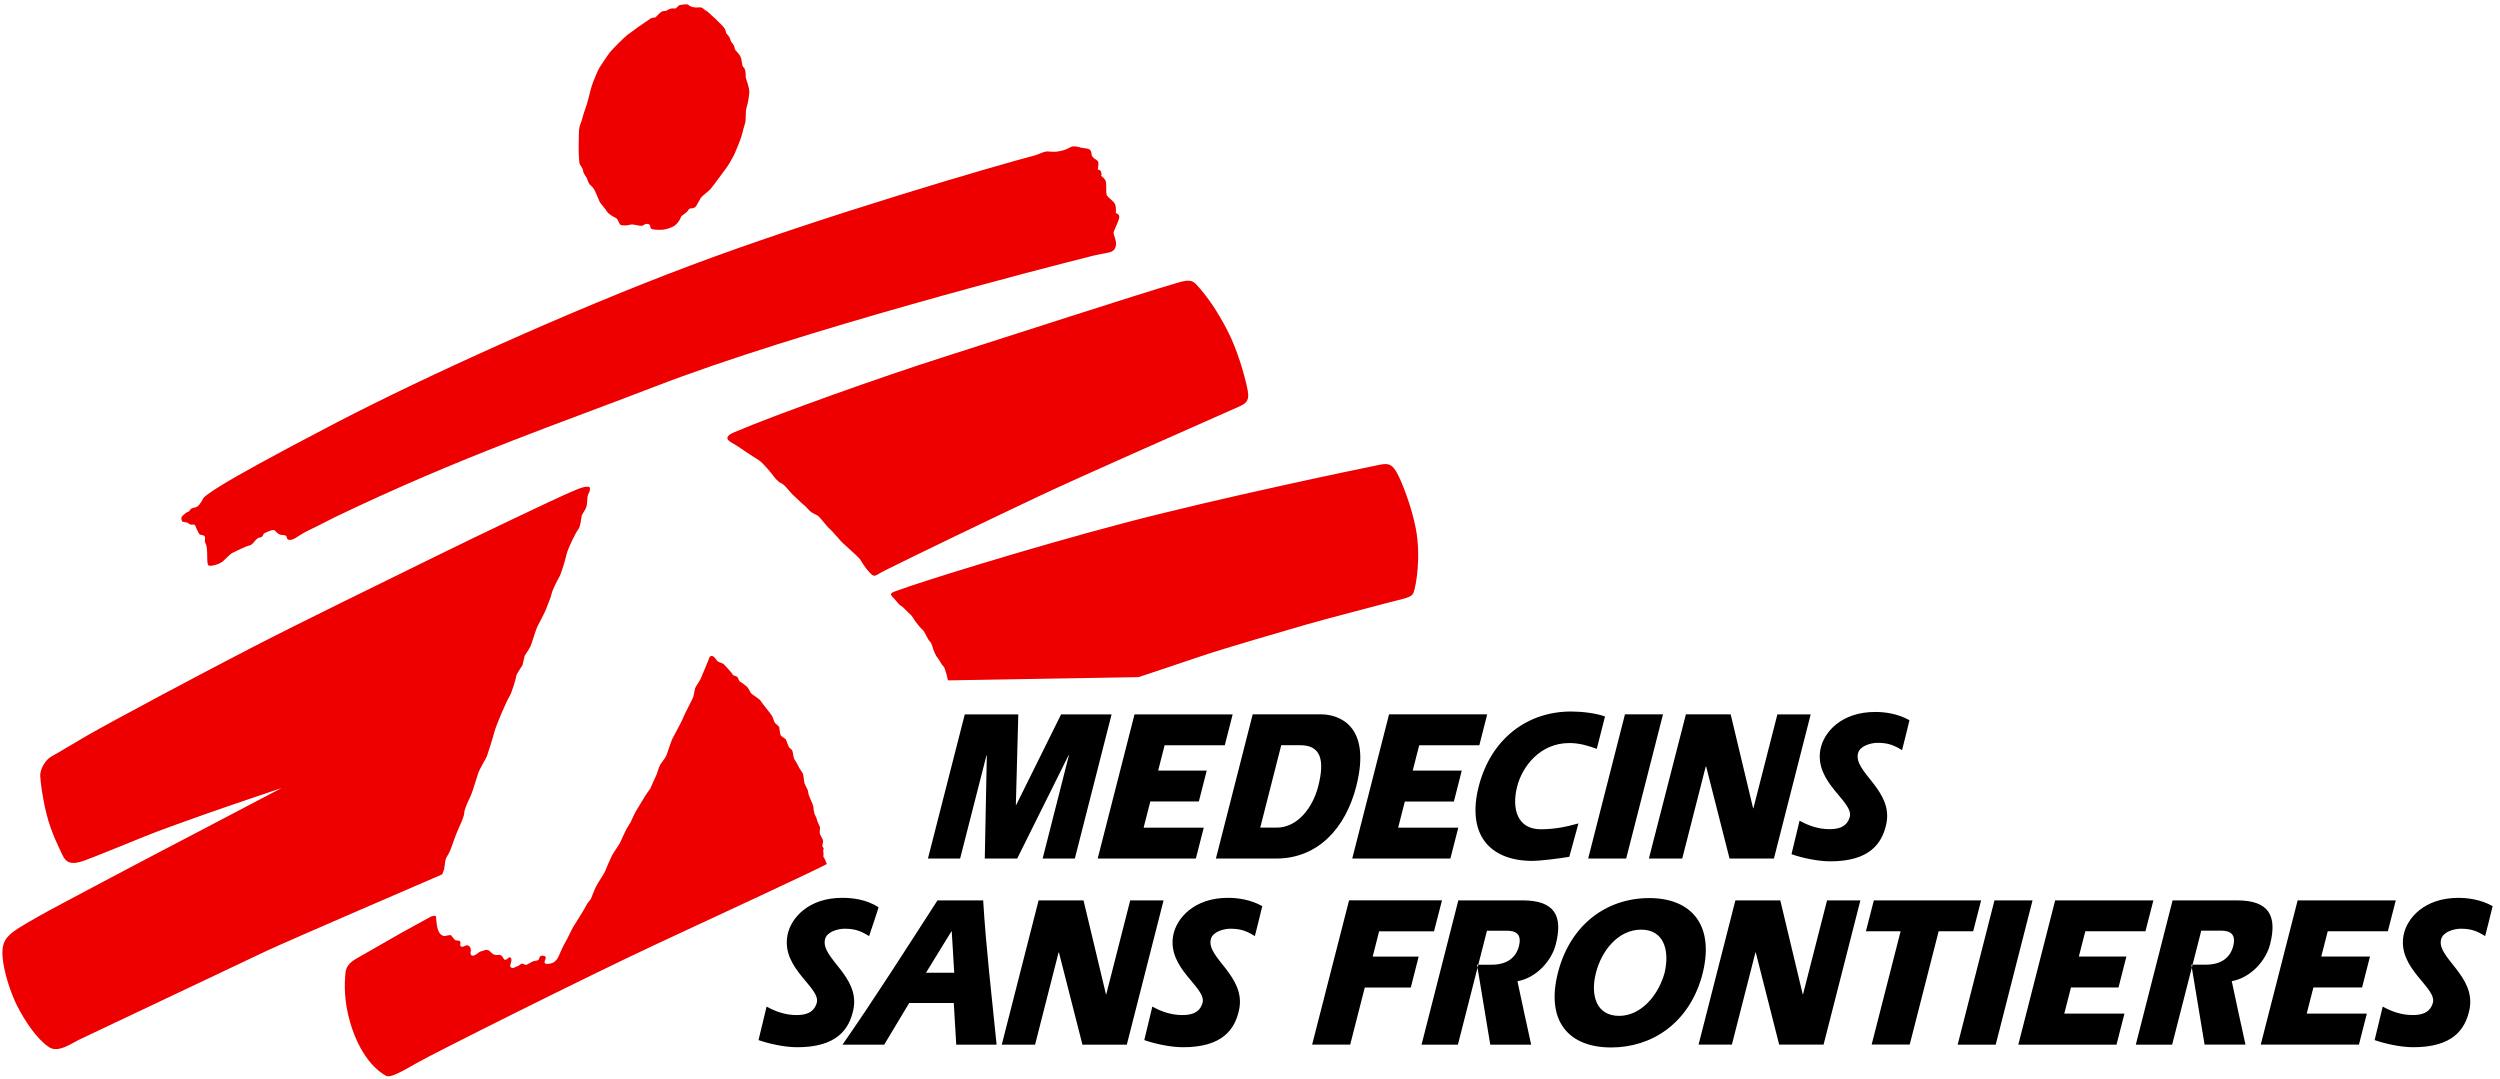
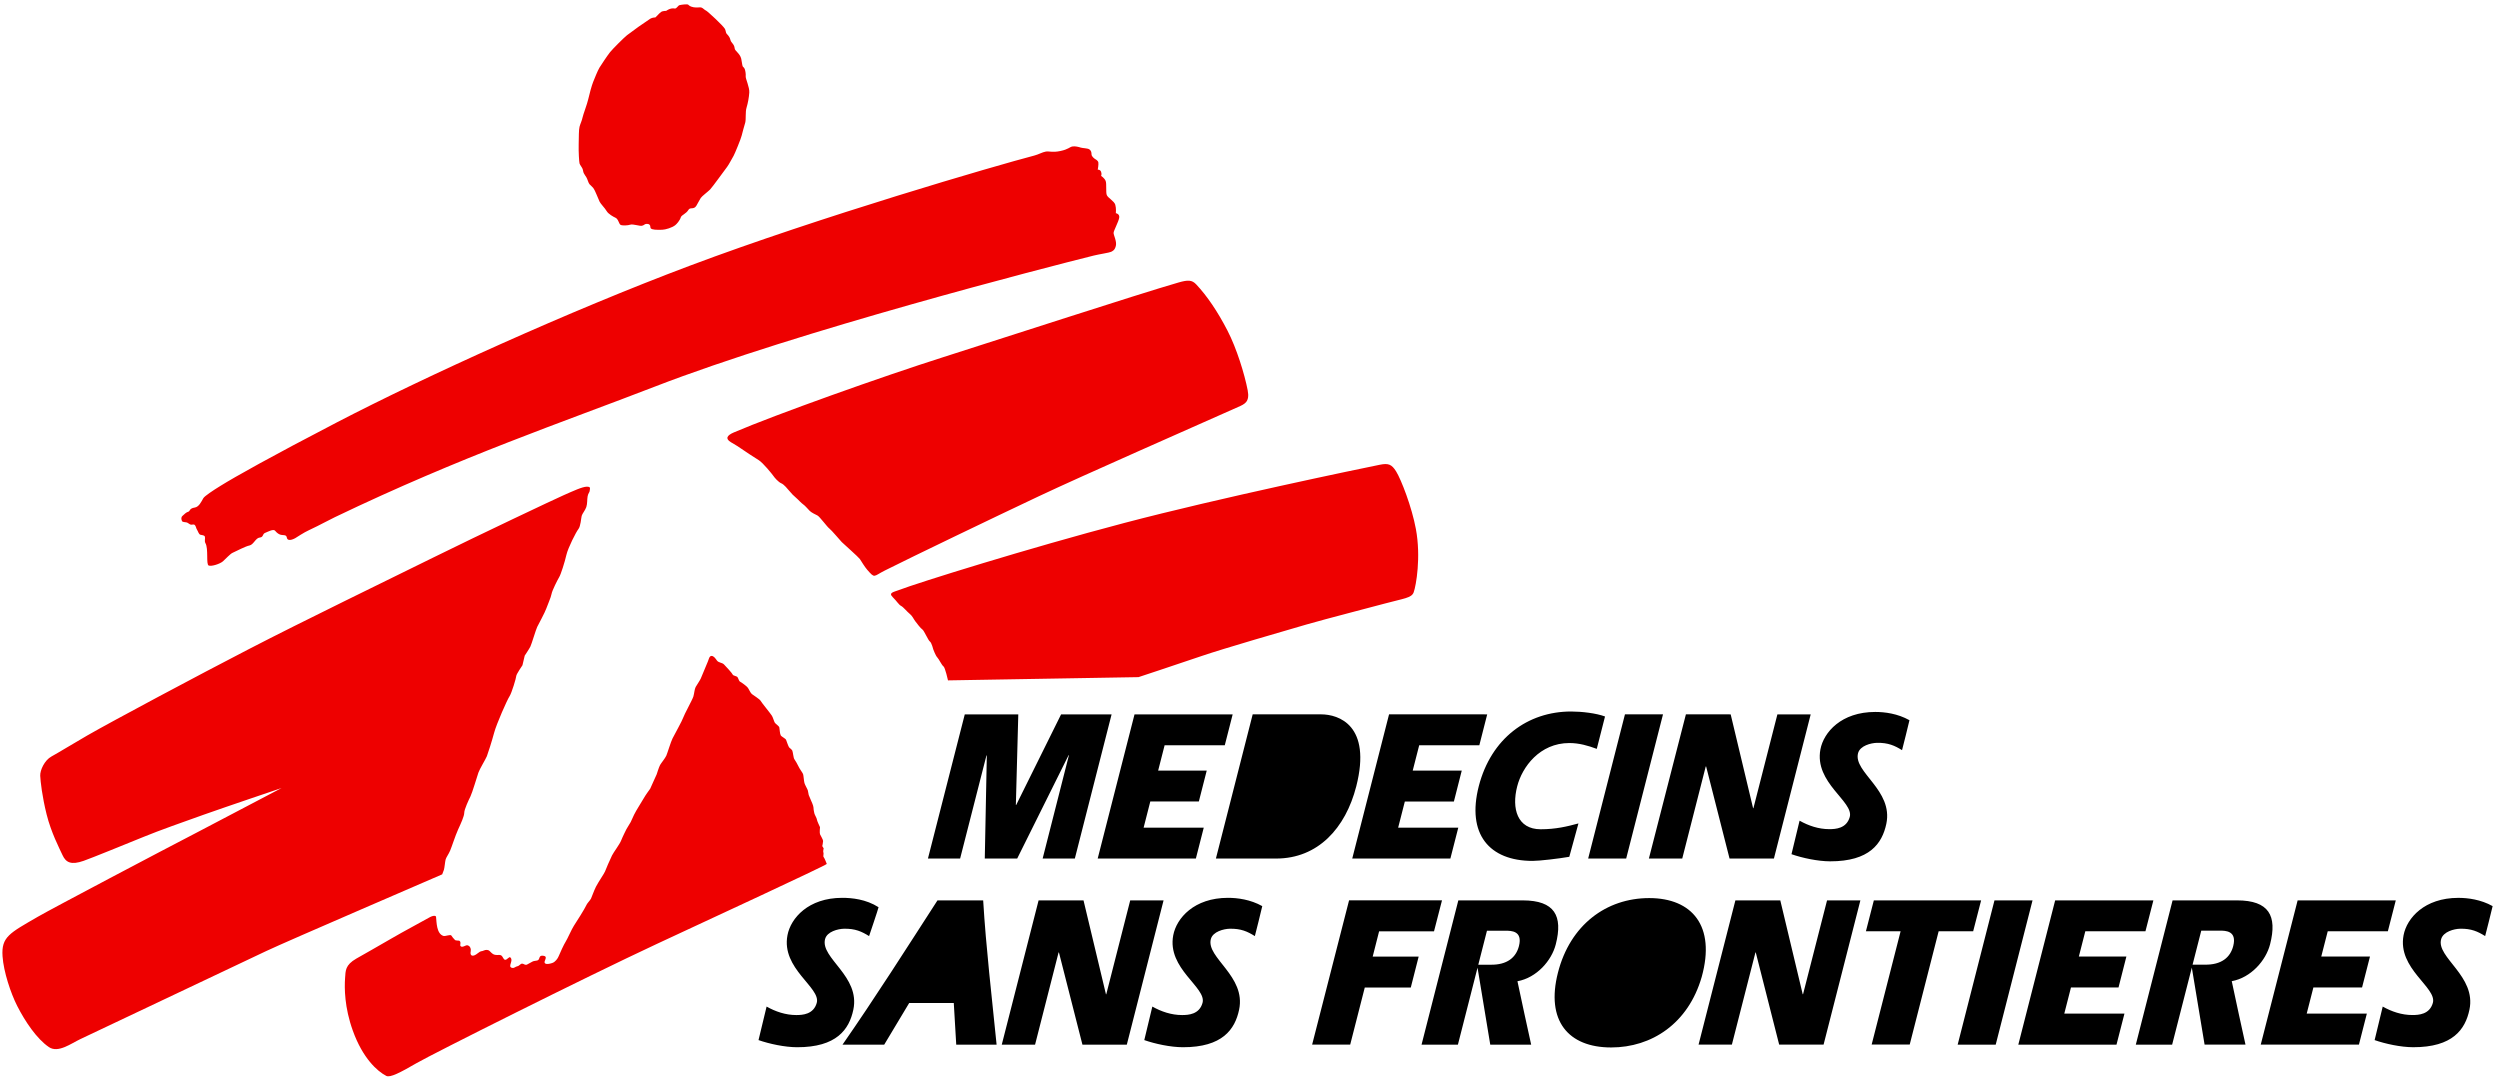
<svg xmlns="http://www.w3.org/2000/svg" width="241" height="104" viewBox="0 0 241 104">
-   <g fill="none" fill-rule="evenodd">
+   <g fill="none">
    <path fill="#E00" d="M37.75 90.463c1.016-.598 3.3-1.817 3.573-1.982.437-.261.698-.228.712-.093.055.518.04 1.61.701 1.833.19.063.685-.168.774-.036.24.358.256.293.32.398.076.13.406.056.477.123.183.166-.012.386.094.502.171.182.491-.116.653-.083.296.058.37.39.32.605-.083.351.134.62.71.143.3-.252.32-.123.579-.252.154-.076.409-.068.518.041.11.108.282.298.444.358.24.09.497-.002.644.059.225.09.231.417.422.444.189.028.383-.341.506-.228.343.323-.29.88.148 1.003.238.066.334-.122.524-.15.19-.029.3-.254.465-.254.163 0 .284.194.49.08.17-.091.304-.16.462-.253.23-.139.47-.07.603-.18.163-.13.04-.488.518-.4.493.092-.078.543.138.726.168.141.574.005.705-.04.268-.087.513-.414.602-.64.11-.273.52-1.173.681-1.415.164-.247.573-1.2.79-1.528.22-.323 1.09-1.716 1.173-1.931.08-.22.394-.519.474-.682.083-.164.26-.709.478-1.147.219-.433.817-1.306.874-1.469.053-.163.514-1.225.678-1.552.164-.327.737-1.075.874-1.43.136-.354.515-1.104.515-1.104l.409-.68s.136-.3.326-.708c.193-.41.764-1.28.929-1.581.162-.3.625-.927.625-.927l.354-.788.272-.599s.219-.709.328-.9c.108-.189.489-.653.6-.898.108-.247.435-1.337.6-1.662.163-.328.951-1.741 1.034-2.016.08-.271.898-1.743.98-2.04.082-.303.11-.71.216-.903.11-.188.438-.681.492-.817.054-.135.599-1.443.681-1.633.082-.19.137-.546.355-.546.217 0 .374.236.517.436.163.233.49.192.682.381.19.192.815.873.845.982.025.109.379.137.46.245.083.11.138.383.246.436.11.054.655.434.762.599.11.163.245.493.383.6.135.109.761.492.842.653.082.163.982 1.252 1.09 1.443.11.19.192.519.272.656.083.134.408.326.438.462.025.137.054.627.136.763.08.137.46.3.516.436.055.136.22.653.302.736.081.08.242.191.296.297.056.11.113.712.193.817.08.11.353.573.434.764.083.189.358.544.41.68.054.135.08.684.136.87.055.193.3.6.326.713.029.107.084.434.084.434l.217.518s.245.516.245.709c0 .189.054.407.081.542.029.138.246.488.246.6 0 .11.3.737.3.737s-.056.544 0 .68c.054.135.298.516.298.652 0 .137-.08.493-.08.493l.136.219s-.082.297-.027.406c.053.108-.055.356.027.436.08.082.299.658.299.658-.164.191-11.526 5.446-16.398 7.717-7.018 3.277-21.608 10.594-23.16 11.492-1.552.898-2.531 1.416-2.908 1.223-.861-.445-2.264-1.69-3.223-4.359-.812-2.25-.815-4.123-.748-5.062.053-.72-.003-1.258 1.087-1.887.38-.22 2.382-1.345 3.398-1.945zM17.545 50.227c-.058-.124-.12-.338.04-.49.161-.156.382-.364.573-.41.163-.04.09-.322.605-.396.42-.06.643-.566.834-.897.12-.212.925-.745 1.656-1.196 1.415-.88 4.841-2.805 11.245-6.133 8.465-4.397 22.347-10.71 33.993-15.088 12.532-4.714 29.528-9.659 33.231-10.626.386-.099.762-.324 1.091-.378.326-.057.653.108 1.414-.057.764-.16.872-.38 1.146-.434.273-.055.652.054.817.108.162.055.653.055.817.165.164.107.217.272.217.49 0 .216.328.435.328.435s.282.136.327.327c.042.188-.055.707-.055.707s.25-.018.325.22c.08.236 0 .38 0 .38s.33.216.436.49c.11.273 0 1.09.11 1.361.108.273.716.582.817.928.104.344.055.818.055.818s.381.053.326.432c-.054.384-.544 1.255-.544 1.473 0 .219.328.818.218 1.252-.109.438-.325.49-.454.567-.132.078-1.194.241-1.671.36-4.554 1.137-28.494 7.28-42.327 12.639-8.885 3.44-18.562 6.69-30.835 12.583-.33.16-1.131.574-1.131.574s-1.016.53-1.396.693c-.381.162-1.285.75-1.285.75s-.737.433-.818-.054c-.054-.328-.371-.179-.672-.294-.25-.096-.405-.307-.479-.381-.162-.162-.675.115-.946.226-.273.107-.13.413-.519.449-.386.035-.589.682-.98.763-.392.079-1.211.517-1.634.708-.223.099-.636.556-.926.818-.283.251-1.105.517-1.376.408-.272-.111-.003-1.615-.313-2.154-.121-.21 0-.462-.054-.625-.055-.162-.273-.136-.437-.19-.163-.056-.218-.33-.326-.492-.11-.162-.074-.343-.254-.478-.055-.043-.217.013-.33 0-.112-.013-.292-.186-.39-.21-.172-.046-.413-.02-.47-.141zm52.91-7.601c-.567-.34-.373-.658.285-.939 4.054-1.734 14.29-5.382 20.155-7.246 5.011-1.589 18.85-6.096 22.71-7.207.923-.264 1.298-.254 1.709.18 1.043 1.11 2.06 2.605 3.017 4.461.885 1.713 1.646 4.19 1.946 5.747.22 1.14-.304 1.335-.924 1.613-4.283 1.916-14.85 6.544-19.245 8.62-4.293 2.028-12.148 5.804-14.81 7.143-1.123.565-.936.798-1.7-.074-.231-.261-.601-.87-.707-1.034-.11-.166-1.581-1.472-1.746-1.635-.162-.165-.98-1.145-1.196-1.307-.221-.165-.928-1.144-1.145-1.254-.218-.108-.588-.285-.749-.447-.165-.165-.45-.506-.613-.613-.165-.111-.533-.492-.533-.492l-.503-.463-.436-.492s-.382-.487-.653-.596c-.272-.11-.653-.544-.762-.712-.11-.16-.982-1.25-1.418-1.524a47.59 47.59 0 0 1-1.701-1.116c-.22-.163-.51-.332-.982-.613zM86.046 57.55c-.421-.419.117-.479.6-.666 1.787-.689 12.45-4.026 21.735-6.47 9.248-2.432 22.637-5.209 24.623-5.61.838-.172 1.157-.043 1.582.64.492.793 1.514 3.431 1.907 5.558.5 2.698.023 5.45-.217 6.103-.202.546-.958.584-2.762 1.072-1.082.296-5.698 1.484-7.59 2.031-2.176.633-7.95 2.303-10.078 3.029-2.63.896-6.096 2.039-6.096 2.039l-18.363.313s-.273-1.237-.436-1.35c-.165-.108-.438-.708-.6-.87-.162-.165-.381-.763-.381-.763s-.163-.653-.327-.763c-.164-.109-.558-1.049-.721-1.158-.167-.109-.534-.584-.694-.803-.166-.217-.26-.49-.532-.708-.27-.219-.612-.655-.83-.763-.22-.11-.402-.444-.82-.86zm-22.21-35.402c-.523.017-.98.012-1.105-.143-.07-.09.004-.235-.122-.348-.132-.115-.388-.082-.47-.018-.082.06-.06.06-.245.122-.184.061-.878-.186-1.124-.104-.245.083-.767.107-.94.023-.178-.09-.206-.567-.51-.697-.161-.068-.674-.348-.838-.632-.164-.287-.593-.712-.683-.915-.093-.204-.233-.53-.299-.7-.063-.166-.223-.509-.324-.632-.103-.124-.242-.23-.348-.347-.108-.117-.197-.505-.307-.674-.055-.087-.18-.26-.245-.39-.065-.129-.06-.28-.122-.428-.062-.15-.246-.367-.287-.51-.04-.144-.101-1.105-.082-1.838.02-.737.003-1.386.082-1.696.076-.296.225-.572.287-.88.061-.305.449-1.306.552-1.775.1-.47.346-1.35.47-1.657.121-.306.449-1.122.613-1.389.162-.266.776-1.184 1.02-1.49.244-.307 1.369-1.43 1.635-1.635a41.644 41.644 0 0 1 2.247-1.593c.188-.118.491-.123.491-.123l.265-.267s.144-.162.285-.265c.144-.1.491-.1.491-.1s.397-.312.816-.227c.185.04.308-.285.472-.325.162-.042.754-.122.836-.042.083.082.185.183.512.246.327.06.61-.016.736.02.168.046.346.265.47.304.12.043 1.612 1.417 1.816 1.758.07.12.09.343.125.41.06.117.317.275.406.653.07.3.371.392.41.818.02.258.5.472.633 1 .033.127.097.647.137.726.041.083.15.11.21.295s.102.452.083.674c-.023.226.386 1.064.346 1.574a6.974 6.974 0 0 1-.265 1.452c-.124.386-.04 1.12-.124 1.43-.08.304-.305 1.04-.347 1.266-.04.225-.674 1.776-.775 1.94-.103.163-.462.863-.625 1.067-.163.205-1.422 1.957-1.645 2.186-.226.223-.788.644-.897.813-.15.23-.27.501-.428.756-.252.4-.59.103-.757.386-.227.387-.66.49-.735.716-.114.35-.404.651-.531.756-.303.252-.945.439-1.266.45zM27.145 75.966s-5.375 1.814-7.518 2.575c-2.035.724-4.26 1.51-5.762 2.125-1.818.74-5.035 2.051-5.8 2.318-1.197.421-1.706.17-2.034-.54-.327-.707-1.1-2.19-1.536-3.932-.435-1.743-.593-3.188-.617-3.726-.026-.539.419-1.497 1.075-1.856.658-.36 2.217-1.314 3.471-2.036 2.394-1.375 10.647-5.778 15.562-8.317 5.205-2.695 13.414-6.672 17.825-8.852 4.415-2.178 11.66-5.61 12.533-5.991.87-.382 1.796-.818 2.232-.818.435 0 .273.218.273.382s-.15.232-.204.557c-.056.327-.016.696-.124 1.025-.11.324-.395.637-.448.854-.056.218-.098.997-.315 1.268-.217.272-.993 1.784-1.158 2.492-.162.708-.53 1.867-.693 2.138-.163.273-.681 1.294-.737 1.622-.052.327-.407 1.103-.516 1.43-.11.327-.762 1.54-.87 1.756-.111.219-.547 1.676-.657 1.893-.108.22-.544.871-.544.871l-.218.927s-.598.873-.598 1.036c0 .165-.436 1.636-.653 1.963-.219.324-1.255 2.666-1.472 3.484-.219.816-.601 2.016-.709 2.288-.108.271-.707 1.252-.815 1.58-.11.327-.6 1.96-.764 2.287-.163.328-.6 1.254-.6 1.58 0 .328-.326 1.037-.6 1.633-.271.6-.598 1.636-.761 2.018-.164.38-.383.647-.438.866-.054.217-.106.822-.162.986a9.059 9.059 0 0 1-.165.436c-.27.13-14.927 6.427-16.995 7.408-2.072.98-16.941 8.027-17.867 8.464-.925.436-2.16 1.384-3.051.78-1.178-.803-2.296-2.475-3.053-3.96-.63-1.237-1.316-3.304-1.417-4.793-.124-1.876.66-2.221 3.411-3.817 1.35-.782 12.05-6.423 15.481-8.2.974-.501 8.008-4.204 8.008-4.204z" />
    <path fill="#000" d="M108.952 86.796h3.216l-3.544 13.91h-4.277l-2.265-8.89h-.035l-2.267 8.89H96.57l3.551-13.91h4.33l2.162 9.049h.032l2.308-9.05zm7.772 3.737c-.46 1.8 3.413 3.557 2.725 6.806-.4 1.898-1.613 3.621-5.42 3.614-1.193-.003-2.688-.327-3.72-.688l.776-3.232c.862.486 1.837.818 2.866.818.603 0 1.662-.057 1.972-1.17.42-1.49-3.44-3.286-2.822-6.525.316-1.648 2.012-3.605 5.277-3.605.919 0 2.164.16 3.304.8-.015.137-.714 2.889-.714 2.889-.702-.439-1.339-.734-2.423-.71-.566.013-1.63.271-1.821 1.003zm-37.189 0c-.462 1.843 3.415 3.557 2.726 6.806-.4 1.898-1.611 3.621-5.424 3.614-1.187-.003-2.687-.327-3.716-.688l.779-3.232c.857.486 1.837.818 2.86.818.602 0 1.661-.057 1.974-1.17.416-1.49-3.44-3.286-2.822-6.525.313-1.648 2.013-3.605 5.278-3.605.916 0 2.288.128 3.503.904-.016.136-.913 2.785-.913 2.785-.704-.439-1.341-.734-2.424-.71-.565.013-1.636.271-1.82 1.003zm94.279 5.311l2.313-9.045h3.214l-3.547 13.899h-4.283l-2.255-8.882h-.032l-2.27 8.882h-3.212l3.549-13.899h4.33l2.16 9.045h.033zm-40.868-6.066l-.619 2.439h4.432l-.759 2.98h-4.436l-1.404 5.501h-3.67l3.56-13.903h8.958l-.769 2.983h-5.293zm58.034-2.981l-.766 2.975h-3.327l-2.79 10.922h-3.669l2.791-10.922h-3.344l.763-2.975h10.342zm1.287 0h3.669l-3.55 13.908h-3.667l3.548-13.908zm11.958 8.396h-4.584l-.644 2.52h5.8l-.767 2.992h-9.465l3.552-13.908h9.469l-.764 2.975h-5.798l-.624 2.441h4.583l-.758 2.98zm23.478 0h-4.693l-.643 2.517h5.797l-.763 2.99h-9.465l3.556-13.903h9.461l-.763 2.975h-5.796l-.625 2.441 4.697-.002-.763 2.982zm7.625-4.662c-.503 1.768 3.414 3.558 2.725 6.806-.398 1.901-1.613 3.622-5.424 3.615-1.188-.002-2.687-.326-3.715-.687l.78-3.232c.857.486 1.834.816 2.857.816.609 0 1.662-.054 1.976-1.168.418-1.493-3.435-3.286-2.823-6.527.314-1.649 2.015-3.6 5.278-3.6.92 0 2.164.156 3.307.796-.016.14-.721 2.887-.721 2.887-.698-.434-1.336-.733-2.42-.707-.567.012-1.615.278-1.82 1.001zm-89.046 4.06c.044.295 1.323 6.114 1.323 6.114h-3.944l-1.274-7.704 1.197-.002h.1c1.61.027 2.463-.7 2.743-1.8.375-1.477-.756-1.477-1.284-1.477h-1.8l-2.801 10.983h-3.505l3.546-13.908h6.219c3.069.007 3.88 1.488 3.174 4.239-.396 1.565-1.837 3.216-3.694 3.556zm68.859-.005c.044.294 1.324 6.114 1.324 6.114h-3.943l-1.277-7.706H212.542c1.614.025 2.461-.701 2.742-1.799.376-1.48-.759-1.48-1.283-1.48h-1.799l-2.808 10.989h-3.502l3.545-13.907h6.217c3.073 0 3.885 1.48 3.182 4.232-.398 1.565-1.84 3.216-3.695 3.557zm-75.324-11.825h-9.46l3.548-13.898 9.461.002-.759 2.981h-5.797l-.624 2.44h4.727l-.758 2.98h-4.729l-.644 2.519h5.797l-.762 2.976zm-24.535.001h-9.464l3.55-13.897h9.461l-.76 2.978h-5.8l-.623 2.44h4.683l-.76 2.98h-4.68l-.644 2.522h5.797l-.76 2.977zm32.46.229c-4.183 0-6.373-2.587-5.185-7.215 1.192-4.603 4.714-7.187 8.895-7.187 1.024 0 2.412.16 3.272.48l-.795 3.122c-.84-.311-1.693-.562-2.644-.562-2.859 0-4.55 2.31-5.026 4.17-.557 2.148.006 4.142 2.263 4.142 1.448 0 2.56-.268 3.64-.563l-.882 3.218c-1.038.179-2.871.395-3.539.395zm9.023-.229h-3.666l3.547-13.9h3.668l-3.55 13.9zm-61.671-9.936l-2.538 9.936h-3.102l3.549-13.893h5.16l-.234 8.73h.032l4.327-8.73h4.869l-3.542 13.893h-3.104l2.534-9.959h-.034l-4.954 9.962-3.124-.004.196-9.935h-.035zm67.075 9.935h-3.216l3.568-13.898 4.316.002 2.161 9.044h.032l2.311-9.044h3.21l-3.545 13.897h-4.278l-2.257-8.874h-.038l-2.264 8.873zm16.946-10.15c-.47 1.834 3.415 3.555 2.726 6.81-.404 1.895-1.612 3.618-5.422 3.611-1.19-.003-2.691-.327-3.72-.688l.78-3.231c.857.485 1.835.817 2.86.817.605 0 1.662-.053 1.976-1.17.418-1.49-3.44-3.286-2.826-6.526.316-1.646 2.014-3.602 5.282-3.602.916 0 2.164.156 3.301.797-.016.14-.715 2.887-.715 2.887-.7-.436-1.34-.73-2.423-.706-.563.012-1.63.27-1.819 1.002zm-88.74 14.185h4.403c.273 4.557.832 9.287 1.294 13.907h-3.891l-.236-4.016h-4.298l-2.408 4.016h-4.02c3.154-4.535 6.139-9.242 9.155-13.907zm-1.11 6.978l2.447-3.986h.036l.24 3.986h-2.723zm69.72-7.199c4.14 0 6.421 2.694 5.063 7.589-1.295 4.515-4.838 6.811-8.732 6.811-4.145 0-6.312-2.586-5.13-7.212 1.175-4.601 4.661-7.188 8.799-7.188zm1.486 7.188c-.601 2.212-2.294 4.167-4.384 4.167-2.214 0-2.787-2-2.24-4.143.545-2.15 2.147-4.17 4.365-4.17 2.132 0 2.774 1.91 2.259 4.146zm-29.727-17.961c-1.034 4.043-3.7 6.959-7.717 6.962h-5.814l3.546-13.901h6.587c1.713 0 4.897 1.06 3.398 6.939zm-3.668 0c-.525 2.04-1.977 3.981-4.004 3.981h-1.586l2.025-7.944h1.833c1.954 0 2.393 1.38 1.732 3.963z" />
  </g>
</svg>
